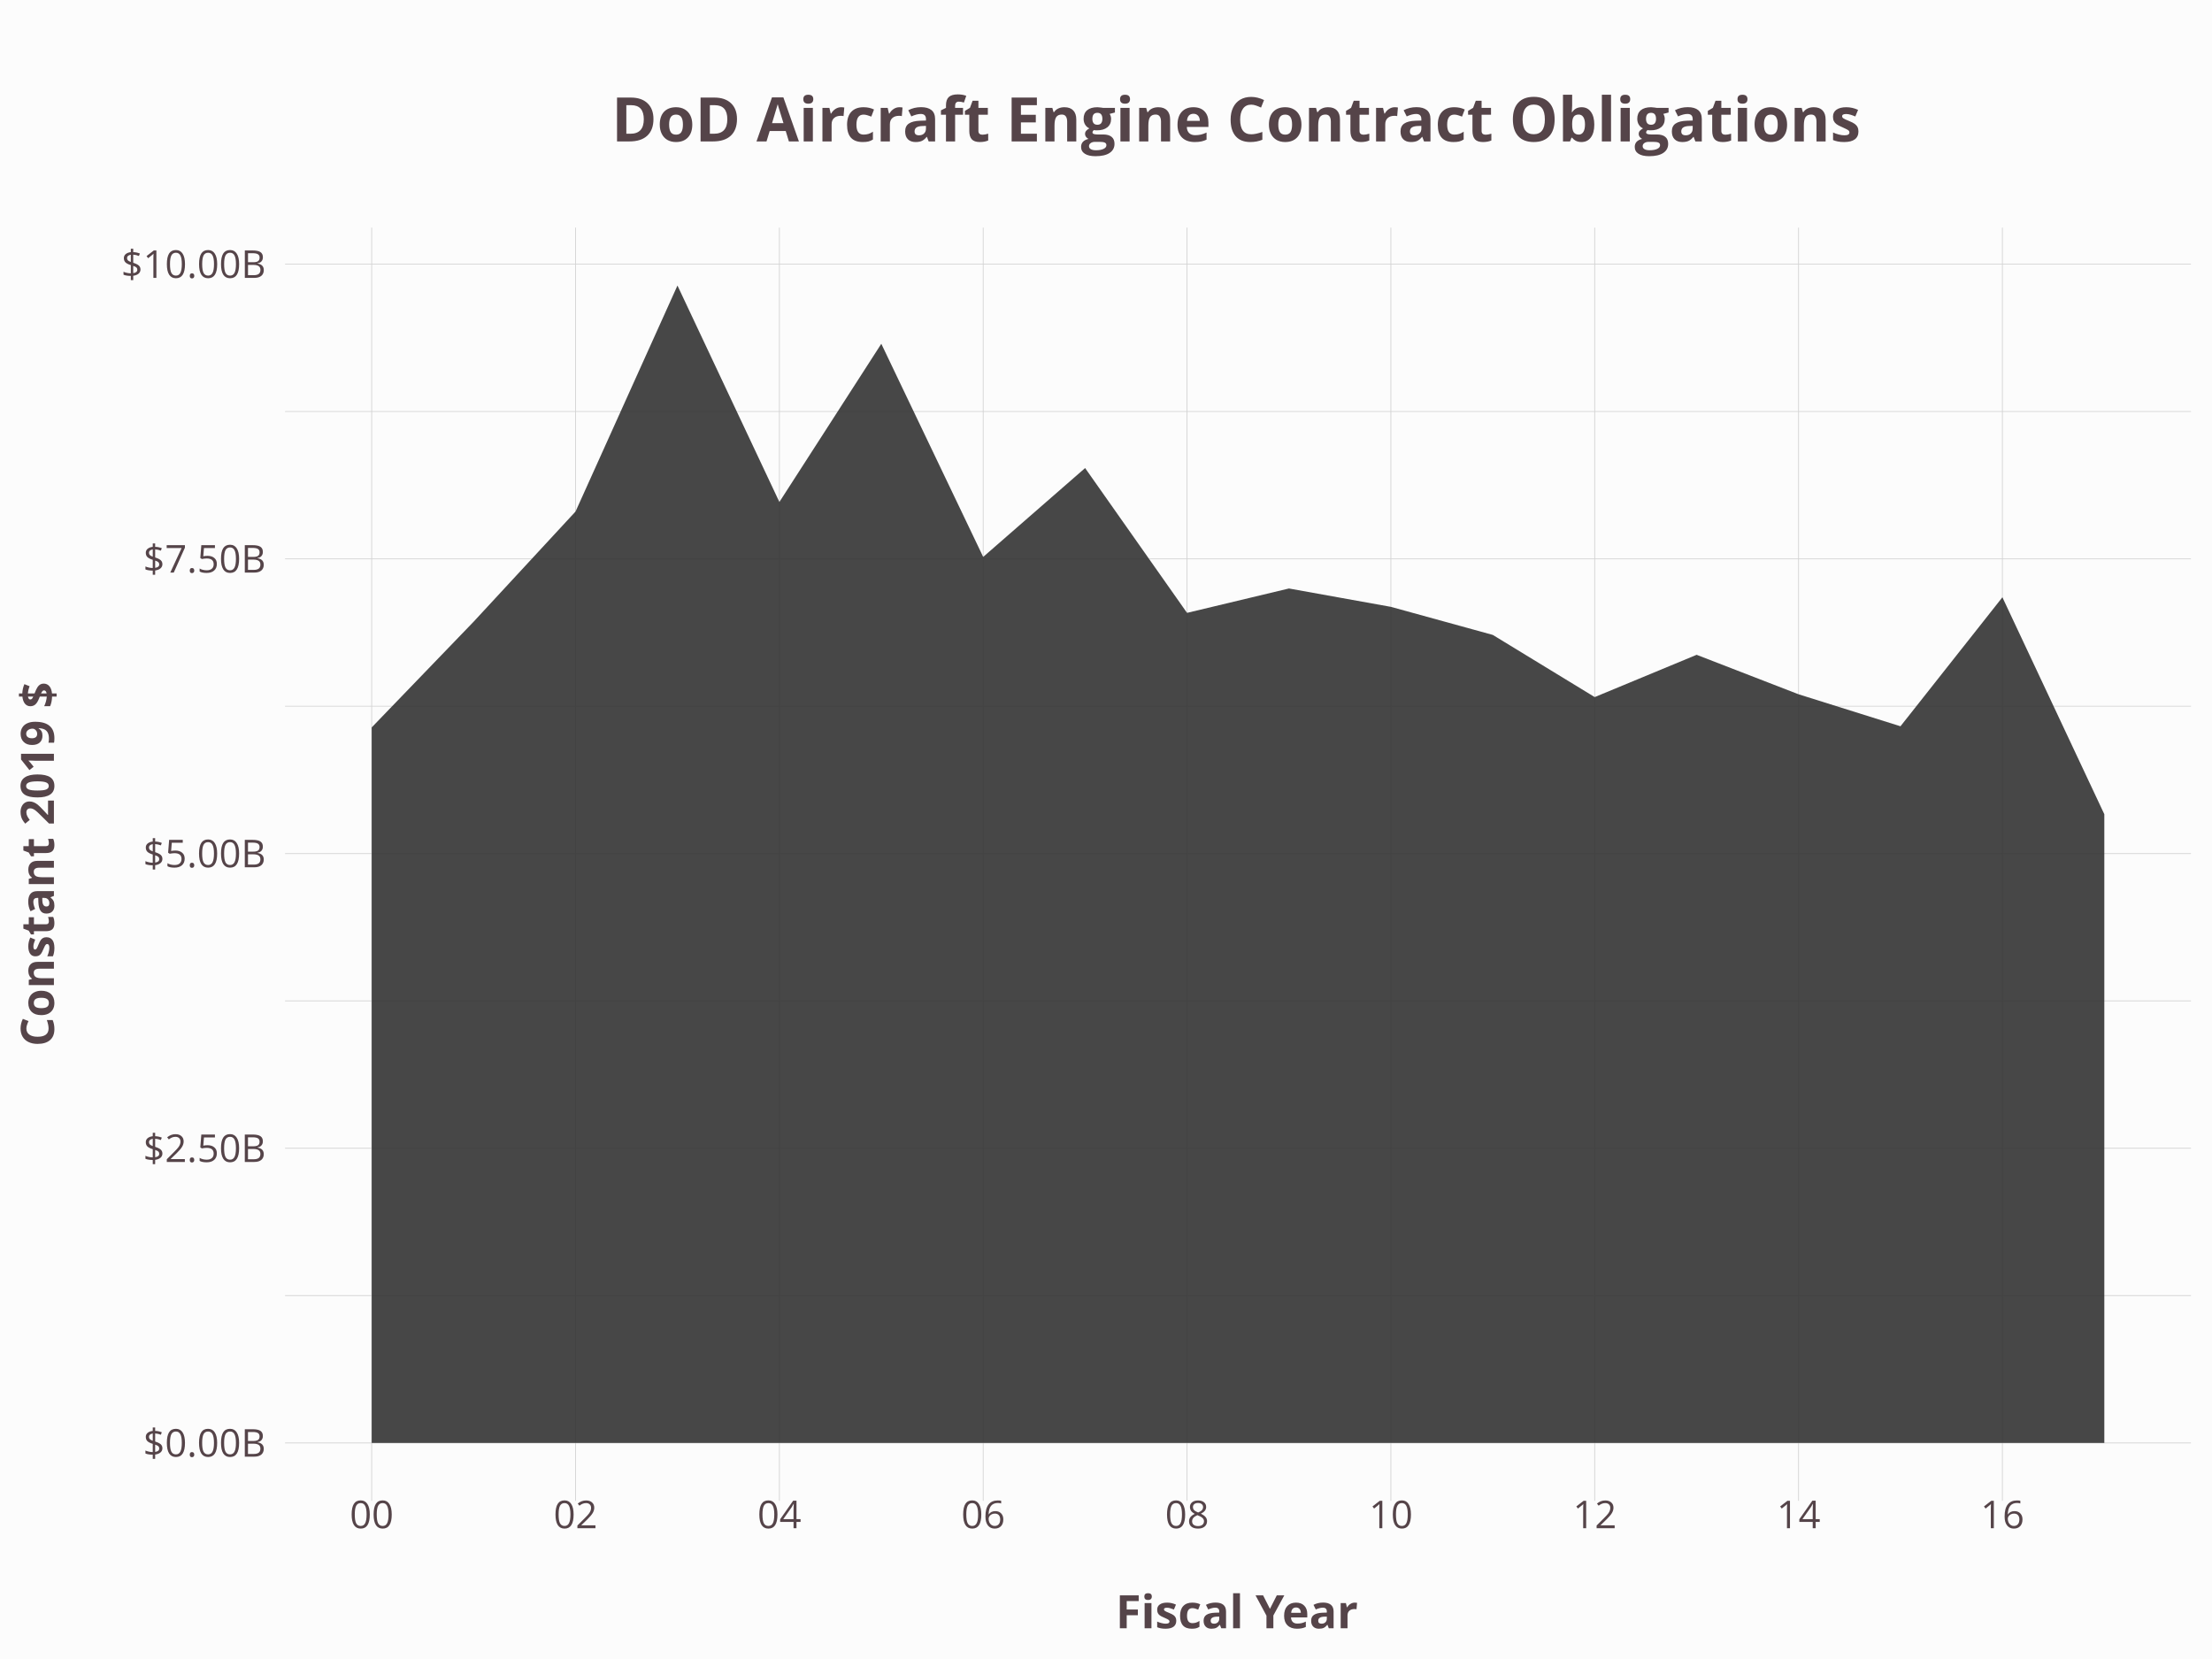
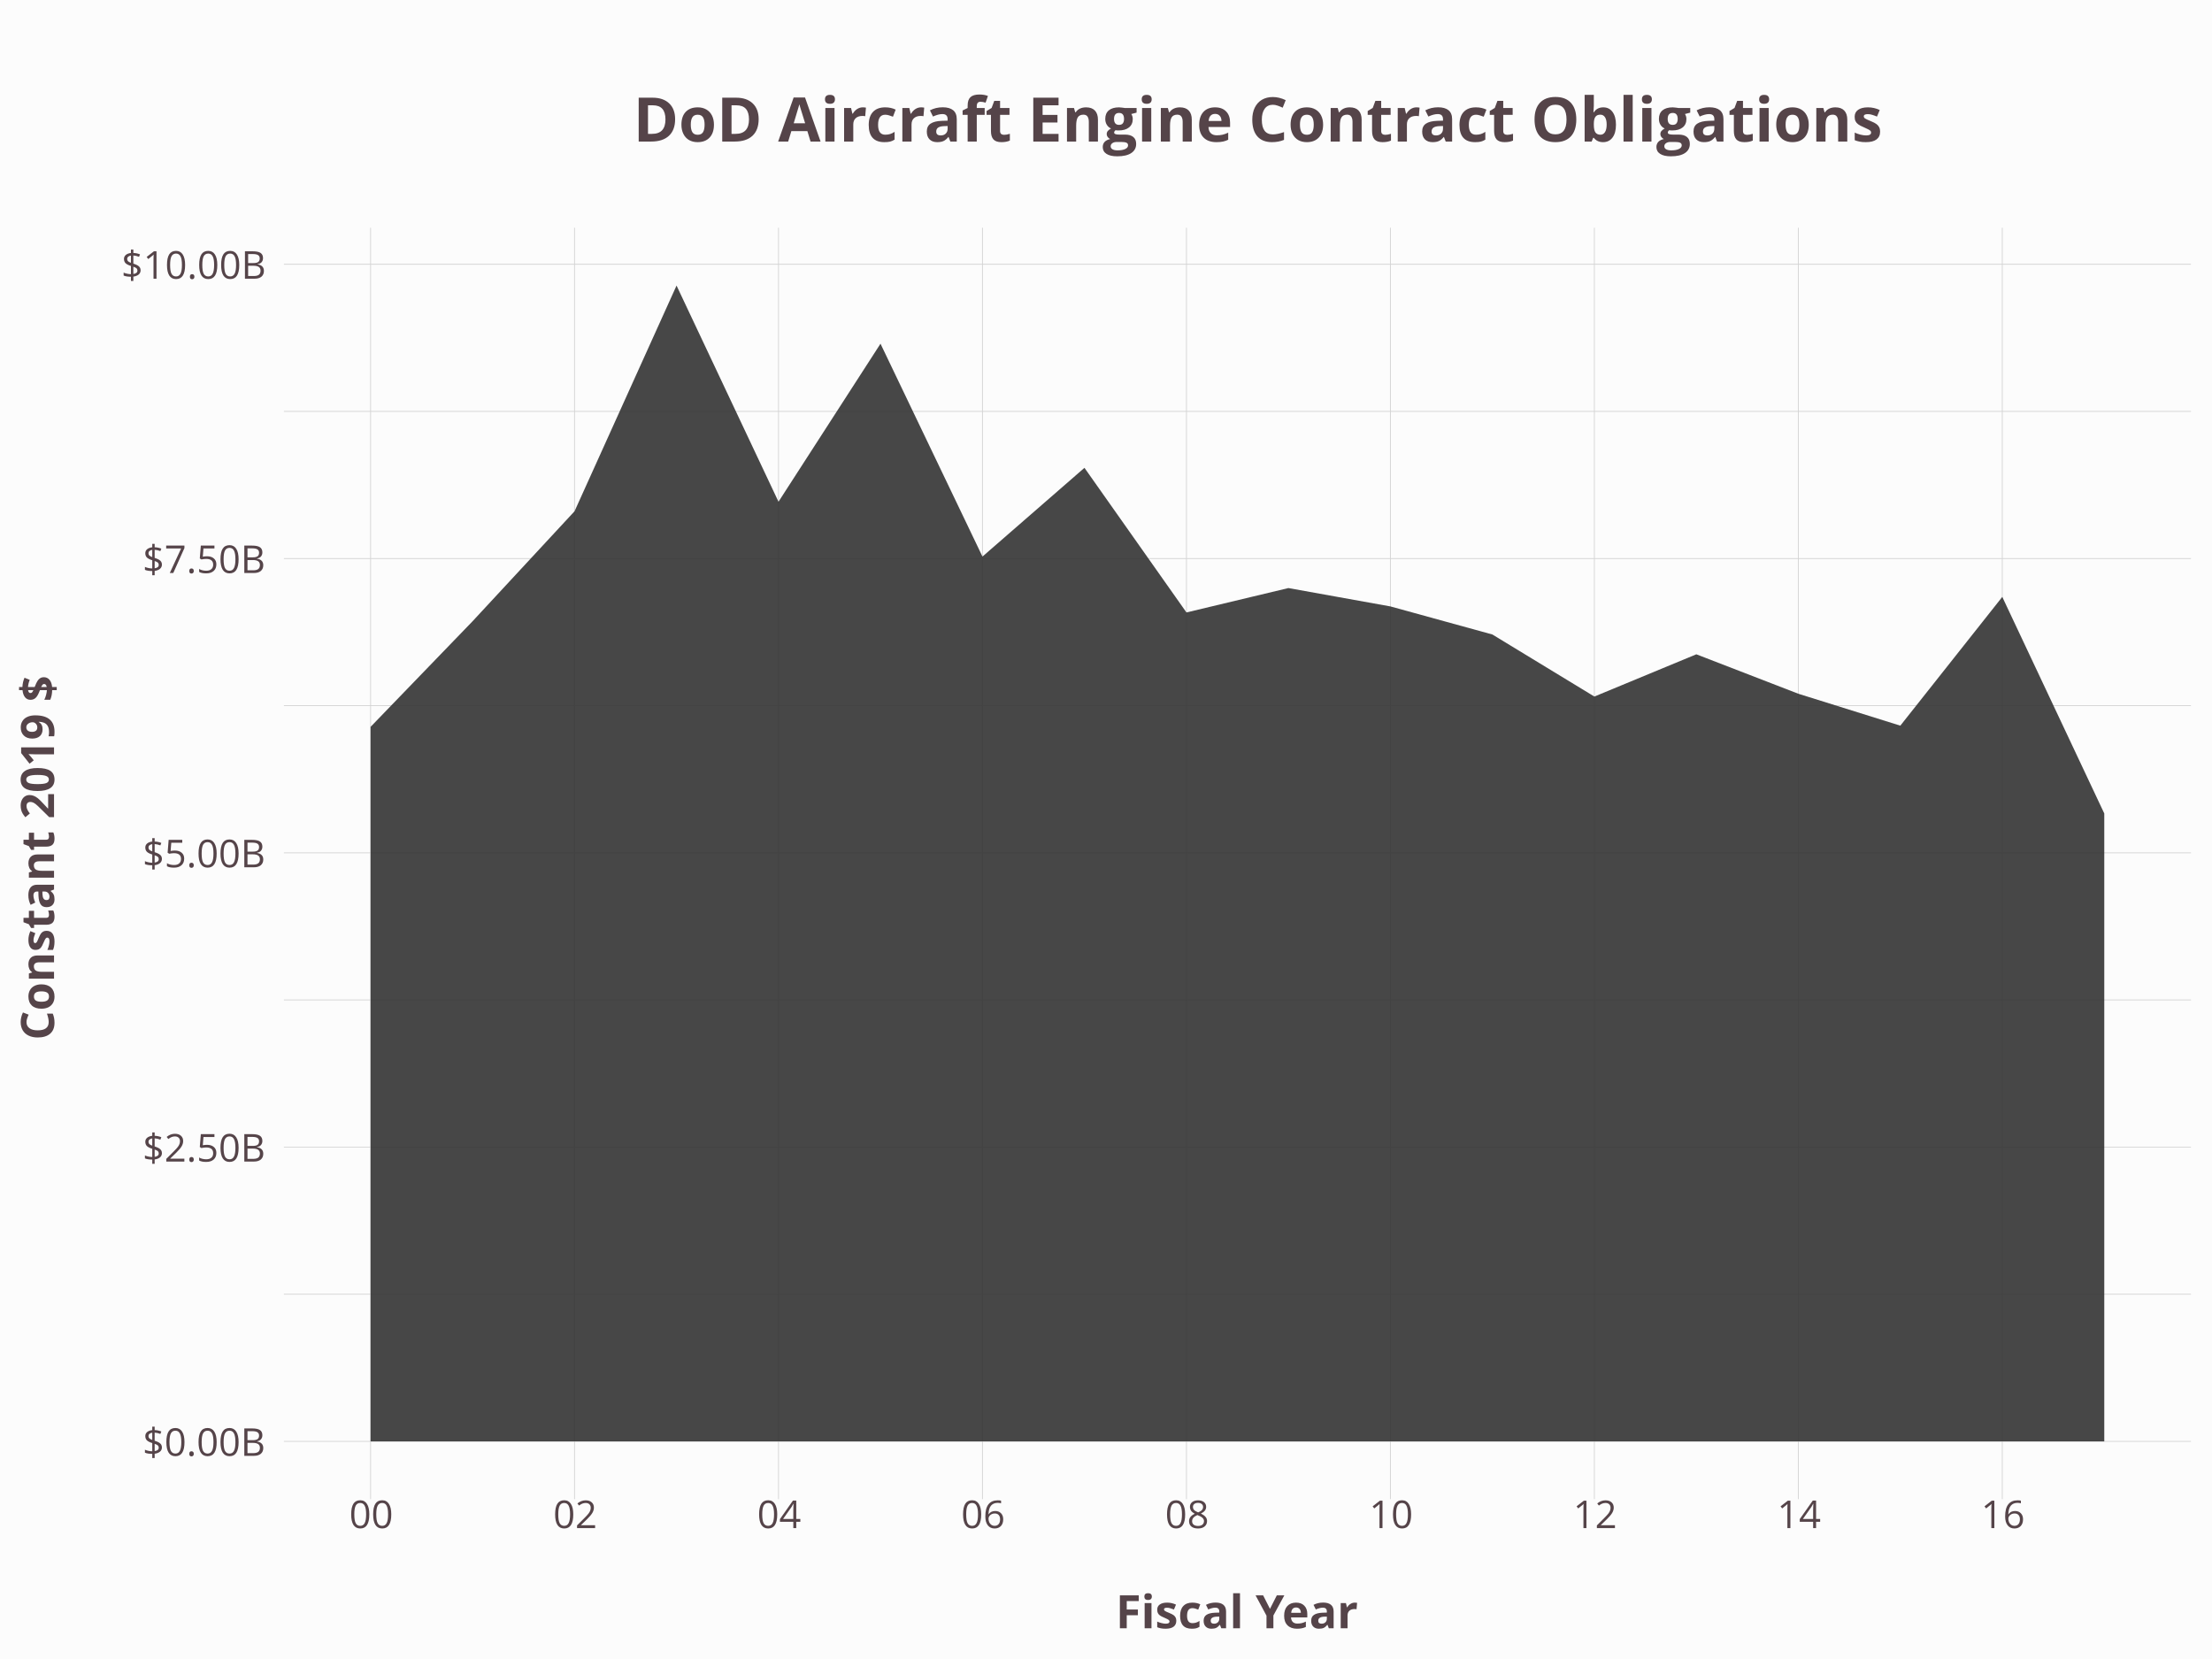
<svg xmlns="http://www.w3.org/2000/svg" viewBox="0 0 576.00 432.00">
  <defs>
    <style type="text/css">
    line, polyline, path, rect, circle {
      fill: none;
      stroke: #000000;
      stroke-linecap: round;
      stroke-linejoin: round;
      stroke-miterlimit: 10.00;
    }
  </style>
  </defs>
  <rect width="100%" height="100%" style="stroke: none; fill: #FFFFFF;" />
  <rect x="0.00" y="0.00" width="576.00" height="432.00" style="stroke-width: 1.07; stroke: #FCFCFC; fill: #FCFCFC;" />
  <defs>
-     <clipPath id="cpNzQuMjI4fDU3MC41MjF8MzkwLjgxMXw1OS4yODMx">
-       <rect x="74.23" y="59.28" width="496.29" height="331.53" />
+     <clipPath id="cpNzMuOTI3Mnw1NzAuNTIxfDM5MC4zNzN8NTkuMzE0NA==">
+       <rect x="73.93" y="59.31" width="496.59" height="331.06" />
    </clipPath>
  </defs>
-   <rect x="74.23" y="59.28" width="496.29" height="331.53" style="stroke-width: 1.07; stroke: #FCFCFC; fill: #FCFCFC;" clip-path="url(#cpNzQuMjI4fDU3MC41MjF8MzkwLjgxMXw1OS4yODMx)" />
-   <polyline points="74.23,337.37 570.52,337.37 " style="stroke-width: 0.21; stroke: #D3D3D3; stroke-linecap: butt;" clip-path="url(#cpNzQuMjI4fDU3MC41MjF8MzkwLjgxMXw1OS4yODMx)" />
-   <polyline points="74.23,260.63 570.52,260.63 " style="stroke-width: 0.21; stroke: #D3D3D3; stroke-linecap: butt;" clip-path="url(#cpNzQuMjI4fDU3MC41MjF8MzkwLjgxMXw1OS4yODMx)" />
-   <polyline points="74.23,183.90 570.52,183.90 " style="stroke-width: 0.21; stroke: #D3D3D3; stroke-linecap: butt;" clip-path="url(#cpNzQuMjI4fDU3MC41MjF8MzkwLjgxMXw1OS4yODMx)" />
-   <polyline points="74.23,107.16 570.52,107.16 " style="stroke-width: 0.21; stroke: #D3D3D3; stroke-linecap: butt;" clip-path="url(#cpNzQuMjI4fDU3MC41MjF8MzkwLjgxMXw1OS4yODMx)" />
-   <polyline points="74.23,375.74 570.52,375.74 " style="stroke-width: 0.21; stroke: #D3D3D3; stroke-linecap: butt;" clip-path="url(#cpNzQuMjI4fDU3MC41MjF8MzkwLjgxMXw1OS4yODMx)" />
-   <polyline points="74.23,299.00 570.52,299.00 " style="stroke-width: 0.21; stroke: #D3D3D3; stroke-linecap: butt;" clip-path="url(#cpNzQuMjI4fDU3MC41MjF8MzkwLjgxMXw1OS4yODMx)" />
-   <polyline points="74.23,222.27 570.52,222.27 " style="stroke-width: 0.21; stroke: #D3D3D3; stroke-linecap: butt;" clip-path="url(#cpNzQuMjI4fDU3MC41MjF8MzkwLjgxMXw1OS4yODMx)" />
-   <polyline points="74.23,145.53 570.52,145.53 " style="stroke-width: 0.21; stroke: #D3D3D3; stroke-linecap: butt;" clip-path="url(#cpNzQuMjI4fDU3MC41MjF8MzkwLjgxMXw1OS4yODMx)" />
-   <polyline points="74.23,68.79 570.52,68.79 " style="stroke-width: 0.21; stroke: #D3D3D3; stroke-linecap: butt;" clip-path="url(#cpNzQuMjI4fDU3MC41MjF8MzkwLjgxMXw1OS4yODMx)" />
-   <polyline points="96.79,390.81 96.79,59.28 " style="stroke-width: 0.21; stroke: #D3D3D3; stroke-linecap: butt;" clip-path="url(#cpNzQuMjI4fDU3MC41MjF8MzkwLjgxMXw1OS4yODMx)" />
-   <polyline points="149.87,390.81 149.87,59.28 " style="stroke-width: 0.21; stroke: #D3D3D3; stroke-linecap: butt;" clip-path="url(#cpNzQuMjI4fDU3MC41MjF8MzkwLjgxMXw1OS4yODMx)" />
-   <polyline points="202.95,390.81 202.95,59.28 " style="stroke-width: 0.21; stroke: #D3D3D3; stroke-linecap: butt;" clip-path="url(#cpNzQuMjI4fDU3MC41MjF8MzkwLjgxMXw1OS4yODMx)" />
-   <polyline points="256.02,390.81 256.02,59.28 " style="stroke-width: 0.21; stroke: #D3D3D3; stroke-linecap: butt;" clip-path="url(#cpNzQuMjI4fDU3MC41MjF8MzkwLjgxMXw1OS4yODMx)" />
-   <polyline points="309.10,390.81 309.10,59.28 " style="stroke-width: 0.21; stroke: #D3D3D3; stroke-linecap: butt;" clip-path="url(#cpNzQuMjI4fDU3MC41MjF8MzkwLjgxMXw1OS4yODMx)" />
-   <polyline points="362.18,390.81 362.18,59.28 " style="stroke-width: 0.21; stroke: #D3D3D3; stroke-linecap: butt;" clip-path="url(#cpNzQuMjI4fDU3MC41MjF8MzkwLjgxMXw1OS4yODMx)" />
-   <polyline points="415.26,390.81 415.26,59.28 " style="stroke-width: 0.21; stroke: #D3D3D3; stroke-linecap: butt;" clip-path="url(#cpNzQuMjI4fDU3MC41MjF8MzkwLjgxMXw1OS4yODMx)" />
-   <polyline points="468.34,390.81 468.34,59.28 " style="stroke-width: 0.21; stroke: #D3D3D3; stroke-linecap: butt;" clip-path="url(#cpNzQuMjI4fDU3MC41MjF8MzkwLjgxMXw1OS4yODMx)" />
-   <polyline points="521.42,390.81 521.42,59.28 " style="stroke-width: 0.21; stroke: #D3D3D3; stroke-linecap: butt;" clip-path="url(#cpNzQuMjI4fDU3MC41MjF8MzkwLjgxMXw1OS4yODMx)" />
-   <polyline points="96.79,189.42 123.33,161.89 149.87,133.20 176.41,74.35 202.95,130.72 229.49,89.52 256.02,145.02 282.56,121.88 309.10,159.59 335.64,153.24 362.18,158.02 388.72,165.33 415.26,181.52 441.80,170.51 468.34,180.79 494.88,189.12 521.42,155.53 547.96,212.02 547.96,375.74 521.42,375.74 494.88,375.74 468.34,375.74 441.80,375.74 415.26,375.74 388.72,375.74 362.18,375.74 335.64,375.74 309.10,375.74 282.56,375.74 256.02,375.74 229.49,375.74 202.95,375.74 176.41,375.74 149.87,375.74 123.33,375.74 96.79,375.74 " style="stroke-width: 1.07; stroke: none; fill: #333333; fill-opacity: 0.90;" clip-path="url(#cpNzQuMjI4fDU3MC41MjF8MzkwLjgxMXw1OS4yODMx)" />
+   <rect x="73.93" y="59.31" width="496.59" height="331.06" style="stroke-width: 1.07; stroke: #FCFCFC; fill: #FCFCFC;" clip-path="url(#cpNzMuOTI3Mnw1NzAuNTIxfDM5MC4zNzN8NTkuMzE0NA==)" />
+   <polyline points="73.93,337.01 570.52,337.01 " style="stroke-width: 0.21; stroke: #D3D3D3; stroke-linecap: butt;" clip-path="url(#cpNzMuOTI3Mnw1NzAuNTIxfDM5MC4zNzN8NTkuMzE0NA==)" />
+   <polyline points="73.93,260.38 570.52,260.38 " style="stroke-width: 0.21; stroke: #D3D3D3; stroke-linecap: butt;" clip-path="url(#cpNzMuOTI3Mnw1NzAuNTIxfDM5MC4zNzN8NTkuMzE0NA==)" />
+   <polyline points="73.93,183.75 570.52,183.75 " style="stroke-width: 0.21; stroke: #D3D3D3; stroke-linecap: butt;" clip-path="url(#cpNzMuOTI3Mnw1NzAuNTIxfDM5MC4zNzN8NTkuMzE0NA==)" />
+   <polyline points="73.93,107.12 570.52,107.12 " style="stroke-width: 0.21; stroke: #D3D3D3; stroke-linecap: butt;" clip-path="url(#cpNzMuOTI3Mnw1NzAuNTIxfDM5MC4zNzN8NTkuMzE0NA==)" />
+   <polyline points="73.93,375.33 570.52,375.33 " style="stroke-width: 0.21; stroke: #D3D3D3; stroke-linecap: butt;" clip-path="url(#cpNzMuOTI3Mnw1NzAuNTIxfDM5MC4zNzN8NTkuMzE0NA==)" />
+   <polyline points="73.93,298.70 570.52,298.70 " style="stroke-width: 0.21; stroke: #D3D3D3; stroke-linecap: butt;" clip-path="url(#cpNzMuOTI3Mnw1NzAuNTIxfDM5MC4zNzN8NTkuMzE0NA==)" />
+   <polyline points="73.93,222.07 570.52,222.07 " style="stroke-width: 0.21; stroke: #D3D3D3; stroke-linecap: butt;" clip-path="url(#cpNzMuOTI3Mnw1NzAuNTIxfDM5MC4zNzN8NTkuMzE0NA==)" />
+   <polyline points="73.93,145.44 570.52,145.44 " style="stroke-width: 0.21; stroke: #D3D3D3; stroke-linecap: butt;" clip-path="url(#cpNzMuOTI3Mnw1NzAuNTIxfDM5MC4zNzN8NTkuMzE0NA==)" />
+   <polyline points="73.93,68.81 570.52,68.81 " style="stroke-width: 0.21; stroke: #D3D3D3; stroke-linecap: butt;" clip-path="url(#cpNzMuOTI3Mnw1NzAuNTIxfDM5MC4zNzN8NTkuMzE0NA==)" />
+   <polyline points="96.50,390.37 96.50,59.31 " style="stroke-width: 0.21; stroke: #D3D3D3; stroke-linecap: butt;" clip-path="url(#cpNzMuOTI3Mnw1NzAuNTIxfDM5MC4zNzN8NTkuMzE0NA==)" />
+   <polyline points="149.61,390.37 149.61,59.31 " style="stroke-width: 0.21; stroke: #D3D3D3; stroke-linecap: butt;" clip-path="url(#cpNzMuOTI3Mnw1NzAuNTIxfDM5MC4zNzN8NTkuMzE0NA==)" />
+   <polyline points="202.72,390.37 202.72,59.31 " style="stroke-width: 0.21; stroke: #D3D3D3; stroke-linecap: butt;" clip-path="url(#cpNzMuOTI3Mnw1NzAuNTIxfDM5MC4zNzN8NTkuMzE0NA==)" />
+   <polyline points="255.83,390.37 255.83,59.31 " style="stroke-width: 0.21; stroke: #D3D3D3; stroke-linecap: butt;" clip-path="url(#cpNzMuOTI3Mnw1NzAuNTIxfDM5MC4zNzN8NTkuMzE0NA==)" />
+   <polyline points="308.95,390.37 308.95,59.31 " style="stroke-width: 0.21; stroke: #D3D3D3; stroke-linecap: butt;" clip-path="url(#cpNzMuOTI3Mnw1NzAuNTIxfDM5MC4zNzN8NTkuMzE0NA==)" />
+   <polyline points="362.06,390.37 362.06,59.31 " style="stroke-width: 0.21; stroke: #D3D3D3; stroke-linecap: butt;" clip-path="url(#cpNzMuOTI3Mnw1NzAuNTIxfDM5MC4zNzN8NTkuMzE0NA==)" />
+   <polyline points="415.17,390.37 415.17,59.31 " style="stroke-width: 0.21; stroke: #D3D3D3; stroke-linecap: butt;" clip-path="url(#cpNzMuOTI3Mnw1NzAuNTIxfDM5MC4zNzN8NTkuMzE0NA==)" />
+   <polyline points="468.28,390.37 468.28,59.31 " style="stroke-width: 0.21; stroke: #D3D3D3; stroke-linecap: butt;" clip-path="url(#cpNzMuOTI3Mnw1NzAuNTIxfDM5MC4zNzN8NTkuMzE0NA==)" />
+   <polyline points="521.39,390.37 521.39,59.31 " style="stroke-width: 0.21; stroke: #D3D3D3; stroke-linecap: butt;" clip-path="url(#cpNzMuOTI3Mnw1NzAuNTIxfDM5MC4zNzN8NTkuMzE0NA==)" />
+   <polyline points="96.50,189.27 123.06,161.77 149.61,133.13 176.17,74.36 202.72,130.65 229.28,89.50 255.83,144.93 282.39,121.82 308.95,159.48 335.50,153.13 362.06,157.91 388.61,165.22 415.17,181.38 441.72,170.38 468.28,180.65 494.84,188.96 521.39,155.43 547.95,211.83 547.95,375.33 521.39,375.33 494.84,375.33 468.28,375.33 441.72,375.33 415.17,375.33 388.61,375.33 362.06,375.33 335.50,375.33 308.95,375.33 282.39,375.33 255.83,375.33 229.28,375.33 202.72,375.33 176.17,375.33 149.61,375.33 123.06,375.33 96.50,375.33 " style="stroke-width: 1.07; stroke: none; fill: #333333; fill-opacity: 0.90;" clip-path="url(#cpNzMuOTI3Mnw1NzAuNTIxfDM5MC4zNzN8NTkuMzE0NA==)" />
  <defs>
    <clipPath id="cpMHw1NzZ8NDMyfDA=">
      <rect x="0.00" y="0.00" width="576.00" height="432.00" />
    </clipPath>
  </defs>
  <g clip-path="url(#cpMHw1NzZ8NDMyfDA=)">
-     <text x="37.23" y="379.31" style="font-size: 10.00px; fill: #554449; font-family: Open Sans;" textLength="32.01px" lengthAdjust="spacingAndGlyphs">$0.00B</text>
+     <text x="37.10" y="379.10" style="font-size: 10.00px; fill: #554449; font-family: Open Sans;" textLength="31.85px" lengthAdjust="spacingAndGlyphs">$0.00B</text>
  </g>
  <g clip-path="url(#cpMHw1NzZ8NDMyfDA=)">
-     <text x="37.23" y="302.57" style="font-size: 10.00px; fill: #554449; font-family: Open Sans;" textLength="32.01px" lengthAdjust="spacingAndGlyphs">$2.50B</text>
+     <text x="37.10" y="302.47" style="font-size: 10.00px; fill: #554449; font-family: Open Sans;" textLength="31.85px" lengthAdjust="spacingAndGlyphs">$2.50B</text>
  </g>
  <g clip-path="url(#cpMHw1NzZ8NDMyfDA=)">
-     <text x="37.23" y="225.84" style="font-size: 10.00px; fill: #554449; font-family: Open Sans;" textLength="32.01px" lengthAdjust="spacingAndGlyphs">$5.00B</text>
+     <text x="37.10" y="225.84" style="font-size: 10.00px; fill: #554449; font-family: Open Sans;" textLength="31.85px" lengthAdjust="spacingAndGlyphs">$5.00B</text>
  </g>
  <g clip-path="url(#cpMHw1NzZ8NDMyfDA=)">
-     <text x="37.23" y="149.10" style="font-size: 10.00px; fill: #554449; font-family: Open Sans;" textLength="32.01px" lengthAdjust="spacingAndGlyphs">$7.50B</text>
+     <text x="37.10" y="149.21" style="font-size: 10.00px; fill: #554449; font-family: Open Sans;" textLength="31.85px" lengthAdjust="spacingAndGlyphs">$7.50B</text>
  </g>
  <g clip-path="url(#cpMHw1NzZ8NDMyfDA=)">
-     <text x="31.52" y="72.36" style="font-size: 10.00px; fill: #554449; font-family: Open Sans;" textLength="37.73px" lengthAdjust="spacingAndGlyphs">$10.00B</text>
+     <text x="31.55" y="72.58" style="font-size: 10.00px; fill: #554449; font-family: Open Sans;" textLength="37.40px" lengthAdjust="spacingAndGlyphs">$10.00B</text>
  </g>
-   <polyline points="74.23,375.74 74.23,375.74 " style="stroke-width: 1.07; stroke: #333333; stroke-linecap: butt;" clip-path="url(#cpMHw1NzZ8NDMyfDA=)" />
-   <polyline points="74.23,299.00 74.23,299.00 " style="stroke-width: 1.07; stroke: #333333; stroke-linecap: butt;" clip-path="url(#cpMHw1NzZ8NDMyfDA=)" />
-   <polyline points="74.23,222.27 74.23,222.27 " style="stroke-width: 1.07; stroke: #333333; stroke-linecap: butt;" clip-path="url(#cpMHw1NzZ8NDMyfDA=)" />
-   <polyline points="74.23,145.53 74.23,145.53 " style="stroke-width: 1.07; stroke: #333333; stroke-linecap: butt;" clip-path="url(#cpMHw1NzZ8NDMyfDA=)" />
-   <polyline points="74.23,68.79 74.23,68.79 " style="stroke-width: 1.07; stroke: #333333; stroke-linecap: butt;" clip-path="url(#cpMHw1NzZ8NDMyfDA=)" />
-   <polyline points="96.79,390.81 96.79,390.81 " style="stroke-width: 1.07; stroke: #333333; stroke-linecap: butt;" clip-path="url(#cpMHw1NzZ8NDMyfDA=)" />
-   <polyline points="149.87,390.81 149.87,390.81 " style="stroke-width: 1.07; stroke: #333333; stroke-linecap: butt;" clip-path="url(#cpMHw1NzZ8NDMyfDA=)" />
-   <polyline points="202.95,390.81 202.95,390.81 " style="stroke-width: 1.07; stroke: #333333; stroke-linecap: butt;" clip-path="url(#cpMHw1NzZ8NDMyfDA=)" />
-   <polyline points="256.02,390.81 256.02,390.81 " style="stroke-width: 1.07; stroke: #333333; stroke-linecap: butt;" clip-path="url(#cpMHw1NzZ8NDMyfDA=)" />
-   <polyline points="309.10,390.81 309.10,390.81 " style="stroke-width: 1.07; stroke: #333333; stroke-linecap: butt;" clip-path="url(#cpMHw1NzZ8NDMyfDA=)" />
-   <polyline points="362.18,390.81 362.18,390.81 " style="stroke-width: 1.07; stroke: #333333; stroke-linecap: butt;" clip-path="url(#cpMHw1NzZ8NDMyfDA=)" />
-   <polyline points="415.26,390.81 415.26,390.81 " style="stroke-width: 1.07; stroke: #333333; stroke-linecap: butt;" clip-path="url(#cpMHw1NzZ8NDMyfDA=)" />
-   <polyline points="468.34,390.81 468.34,390.81 " style="stroke-width: 1.07; stroke: #333333; stroke-linecap: butt;" clip-path="url(#cpMHw1NzZ8NDMyfDA=)" />
-   <polyline points="521.42,390.81 521.42,390.81 " style="stroke-width: 1.07; stroke: #333333; stroke-linecap: butt;" clip-path="url(#cpMHw1NzZ8NDMyfDA=)" />
+   <polyline points="73.93,375.33 73.93,375.33 " style="stroke-width: 1.07; stroke: #333333; stroke-linecap: butt;" clip-path="url(#cpMHw1NzZ8NDMyfDA=)" />
+   <polyline points="73.93,298.70 73.93,298.70 " style="stroke-width: 1.07; stroke: #333333; stroke-linecap: butt;" clip-path="url(#cpMHw1NzZ8NDMyfDA=)" />
+   <polyline points="73.93,222.07 73.93,222.07 " style="stroke-width: 1.07; stroke: #333333; stroke-linecap: butt;" clip-path="url(#cpMHw1NzZ8NDMyfDA=)" />
+   <polyline points="73.93,145.44 73.93,145.44 " style="stroke-width: 1.07; stroke: #333333; stroke-linecap: butt;" clip-path="url(#cpMHw1NzZ8NDMyfDA=)" />
+   <polyline points="73.93,68.81 73.93,68.81 " style="stroke-width: 1.07; stroke: #333333; stroke-linecap: butt;" clip-path="url(#cpMHw1NzZ8NDMyfDA=)" />
+   <polyline points="96.50,390.37 96.50,390.37 " style="stroke-width: 1.07; stroke: #333333; stroke-linecap: butt;" clip-path="url(#cpMHw1NzZ8NDMyfDA=)" />
+   <polyline points="149.61,390.37 149.61,390.37 " style="stroke-width: 1.07; stroke: #333333; stroke-linecap: butt;" clip-path="url(#cpMHw1NzZ8NDMyfDA=)" />
+   <polyline points="202.72,390.37 202.72,390.37 " style="stroke-width: 1.07; stroke: #333333; stroke-linecap: butt;" clip-path="url(#cpMHw1NzZ8NDMyfDA=)" />
+   <polyline points="255.83,390.37 255.83,390.37 " style="stroke-width: 1.07; stroke: #333333; stroke-linecap: butt;" clip-path="url(#cpMHw1NzZ8NDMyfDA=)" />
+   <polyline points="308.95,390.37 308.95,390.37 " style="stroke-width: 1.07; stroke: #333333; stroke-linecap: butt;" clip-path="url(#cpMHw1NzZ8NDMyfDA=)" />
+   <polyline points="362.06,390.37 362.06,390.37 " style="stroke-width: 1.07; stroke: #333333; stroke-linecap: butt;" clip-path="url(#cpMHw1NzZ8NDMyfDA=)" />
+   <polyline points="415.17,390.37 415.17,390.37 " style="stroke-width: 1.07; stroke: #333333; stroke-linecap: butt;" clip-path="url(#cpMHw1NzZ8NDMyfDA=)" />
+   <polyline points="468.28,390.37 468.28,390.37 " style="stroke-width: 1.07; stroke: #333333; stroke-linecap: butt;" clip-path="url(#cpMHw1NzZ8NDMyfDA=)" />
+   <polyline points="521.39,390.37 521.39,390.37 " style="stroke-width: 1.07; stroke: #333333; stroke-linecap: butt;" clip-path="url(#cpMHw1NzZ8NDMyfDA=)" />
  <g clip-path="url(#cpMHw1NzZ8NDMyfDA=)">
-     <text x="91.07" y="397.95" style="font-size: 10.00px; fill: #554449; font-family: Open Sans;" textLength="11.44px" lengthAdjust="spacingAndGlyphs">00</text>
+     <text x="90.95" y="397.92" style="font-size: 10.00px; fill: #554449; font-family: Open Sans;" textLength="11.10px" lengthAdjust="spacingAndGlyphs">00</text>
  </g>
  <g clip-path="url(#cpMHw1NzZ8NDMyfDA=)">
-     <text x="144.15" y="397.95" style="font-size: 10.00px; fill: #554449; font-family: Open Sans;" textLength="11.44px" lengthAdjust="spacingAndGlyphs">02</text>
+     <text x="144.06" y="397.92" style="font-size: 10.00px; fill: #554449; font-family: Open Sans;" textLength="11.10px" lengthAdjust="spacingAndGlyphs">02</text>
  </g>
  <g clip-path="url(#cpMHw1NzZ8NDMyfDA=)">
-     <text x="197.23" y="397.95" style="font-size: 10.00px; fill: #554449; font-family: Open Sans;" textLength="11.44px" lengthAdjust="spacingAndGlyphs">04</text>
+     <text x="197.17" y="397.92" style="font-size: 10.00px; fill: #554449; font-family: Open Sans;" textLength="11.10px" lengthAdjust="spacingAndGlyphs">04</text>
  </g>
  <g clip-path="url(#cpMHw1NzZ8NDMyfDA=)">
-     <text x="250.31" y="397.95" style="font-size: 10.00px; fill: #554449; font-family: Open Sans;" textLength="11.44px" lengthAdjust="spacingAndGlyphs">06</text>
+     <text x="250.28" y="397.92" style="font-size: 10.00px; fill: #554449; font-family: Open Sans;" textLength="11.10px" lengthAdjust="spacingAndGlyphs">06</text>
  </g>
  <g clip-path="url(#cpMHw1NzZ8NDMyfDA=)">
-     <text x="303.39" y="397.95" style="font-size: 10.00px; fill: #554449; font-family: Open Sans;" textLength="11.44px" lengthAdjust="spacingAndGlyphs">08</text>
+     <text x="303.39" y="397.92" style="font-size: 10.00px; fill: #554449; font-family: Open Sans;" textLength="11.10px" lengthAdjust="spacingAndGlyphs">08</text>
  </g>
  <g clip-path="url(#cpMHw1NzZ8NDMyfDA=)">
-     <text x="356.47" y="397.95" style="font-size: 10.00px; fill: #554449; font-family: Open Sans;" textLength="11.44px" lengthAdjust="spacingAndGlyphs">10</text>
+     <text x="356.51" y="397.92" style="font-size: 10.00px; fill: #554449; font-family: Open Sans;" textLength="11.10px" lengthAdjust="spacingAndGlyphs">10</text>
  </g>
  <g clip-path="url(#cpMHw1NzZ8NDMyfDA=)">
-     <text x="409.55" y="397.95" style="font-size: 10.00px; fill: #554449; font-family: Open Sans;" textLength="11.44px" lengthAdjust="spacingAndGlyphs">12</text>
+     <text x="409.62" y="397.92" style="font-size: 10.00px; fill: #554449; font-family: Open Sans;" textLength="11.10px" lengthAdjust="spacingAndGlyphs">12</text>
  </g>
  <g clip-path="url(#cpMHw1NzZ8NDMyfDA=)">
-     <text x="462.62" y="397.95" style="font-size: 10.00px; fill: #554449; font-family: Open Sans;" textLength="11.44px" lengthAdjust="spacingAndGlyphs">14</text>
+     <text x="462.73" y="397.92" style="font-size: 10.00px; fill: #554449; font-family: Open Sans;" textLength="11.10px" lengthAdjust="spacingAndGlyphs">14</text>
  </g>
  <g clip-path="url(#cpMHw1NzZ8NDMyfDA=)">
-     <text x="515.70" y="397.95" style="font-size: 10.00px; fill: #554449; font-family: Open Sans;" textLength="11.44px" lengthAdjust="spacingAndGlyphs">16</text>
+     <text x="515.84" y="397.92" style="font-size: 10.00px; fill: #554449; font-family: Open Sans;" textLength="11.10px" lengthAdjust="spacingAndGlyphs">16</text>
  </g>
  <g clip-path="url(#cpMHw1NzZ8NDMyfDA=)">
-     <text x="290.53" y="423.99" style="font-size: 12.00px; font-weight: bold; fill: #554449; font-family: Open Sans;" textLength="63.69px" lengthAdjust="spacingAndGlyphs">Fiscal Year</text>
+     <text x="290.54" y="423.99" style="font-size: 12.00px; font-weight: bold; fill: #554449; font-family: Open Sans;" textLength="63.38px" lengthAdjust="spacingAndGlyphs">Fiscal Year</text>
  </g>
  <g clip-path="url(#cpMHw1NzZ8NDMyfDA=)">
-     <text transform="translate(14.04,272.53) rotate(-90)" style="font-size: 12.00px; font-weight: bold; fill: #554449; font-family: Open Sans;" textLength="94.96px" lengthAdjust="spacingAndGlyphs">Constant 2019 $</text>
+     <text transform="translate(14.07,270.86) rotate(-90)" style="font-size: 12.00px; font-weight: bold; fill: #554449; font-family: Open Sans;" textLength="92.03px" lengthAdjust="spacingAndGlyphs">Constant 2019 $</text>
  </g>
  <g clip-path="url(#cpMHw1NzZ8NDMyfDA=)">
-     <text x="159.24" y="36.83" style="font-size: 16.00px; font-weight: bold; fill: #554449; font-family: Open Sans;" textLength="326.27px" lengthAdjust="spacingAndGlyphs">DoD Aircraft Engine Contract Obligations</text>
+     <text x="164.88" y="36.86" style="font-size: 16.00px; font-weight: bold; fill: #554449; font-family: Open Sans;" textLength="314.69px" lengthAdjust="spacingAndGlyphs">DoD Aircraft Engine Contract Obligations</text>
  </g>
</svg>
